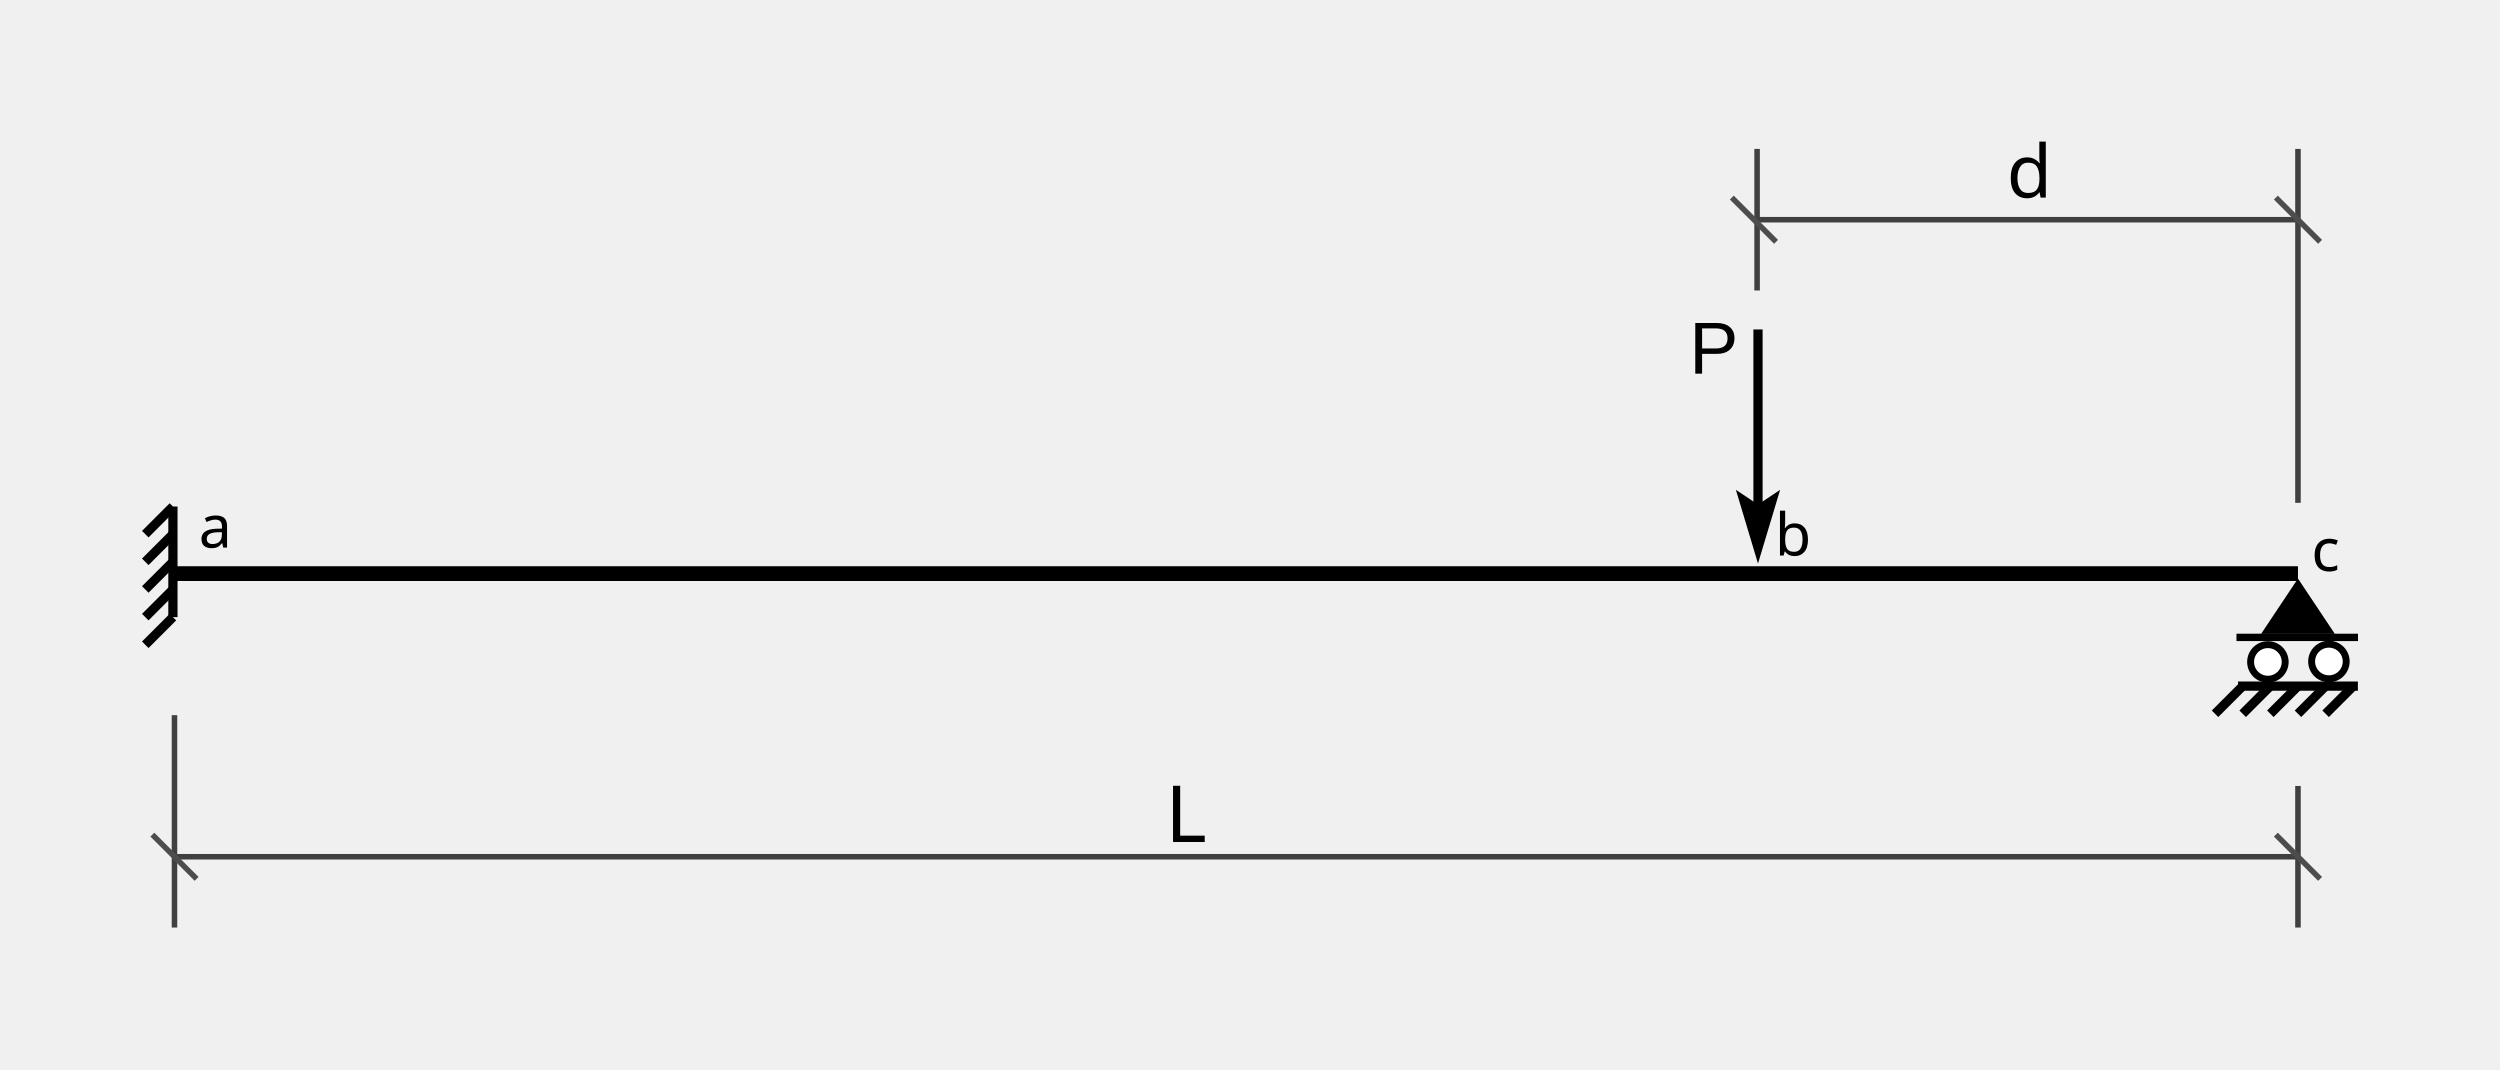
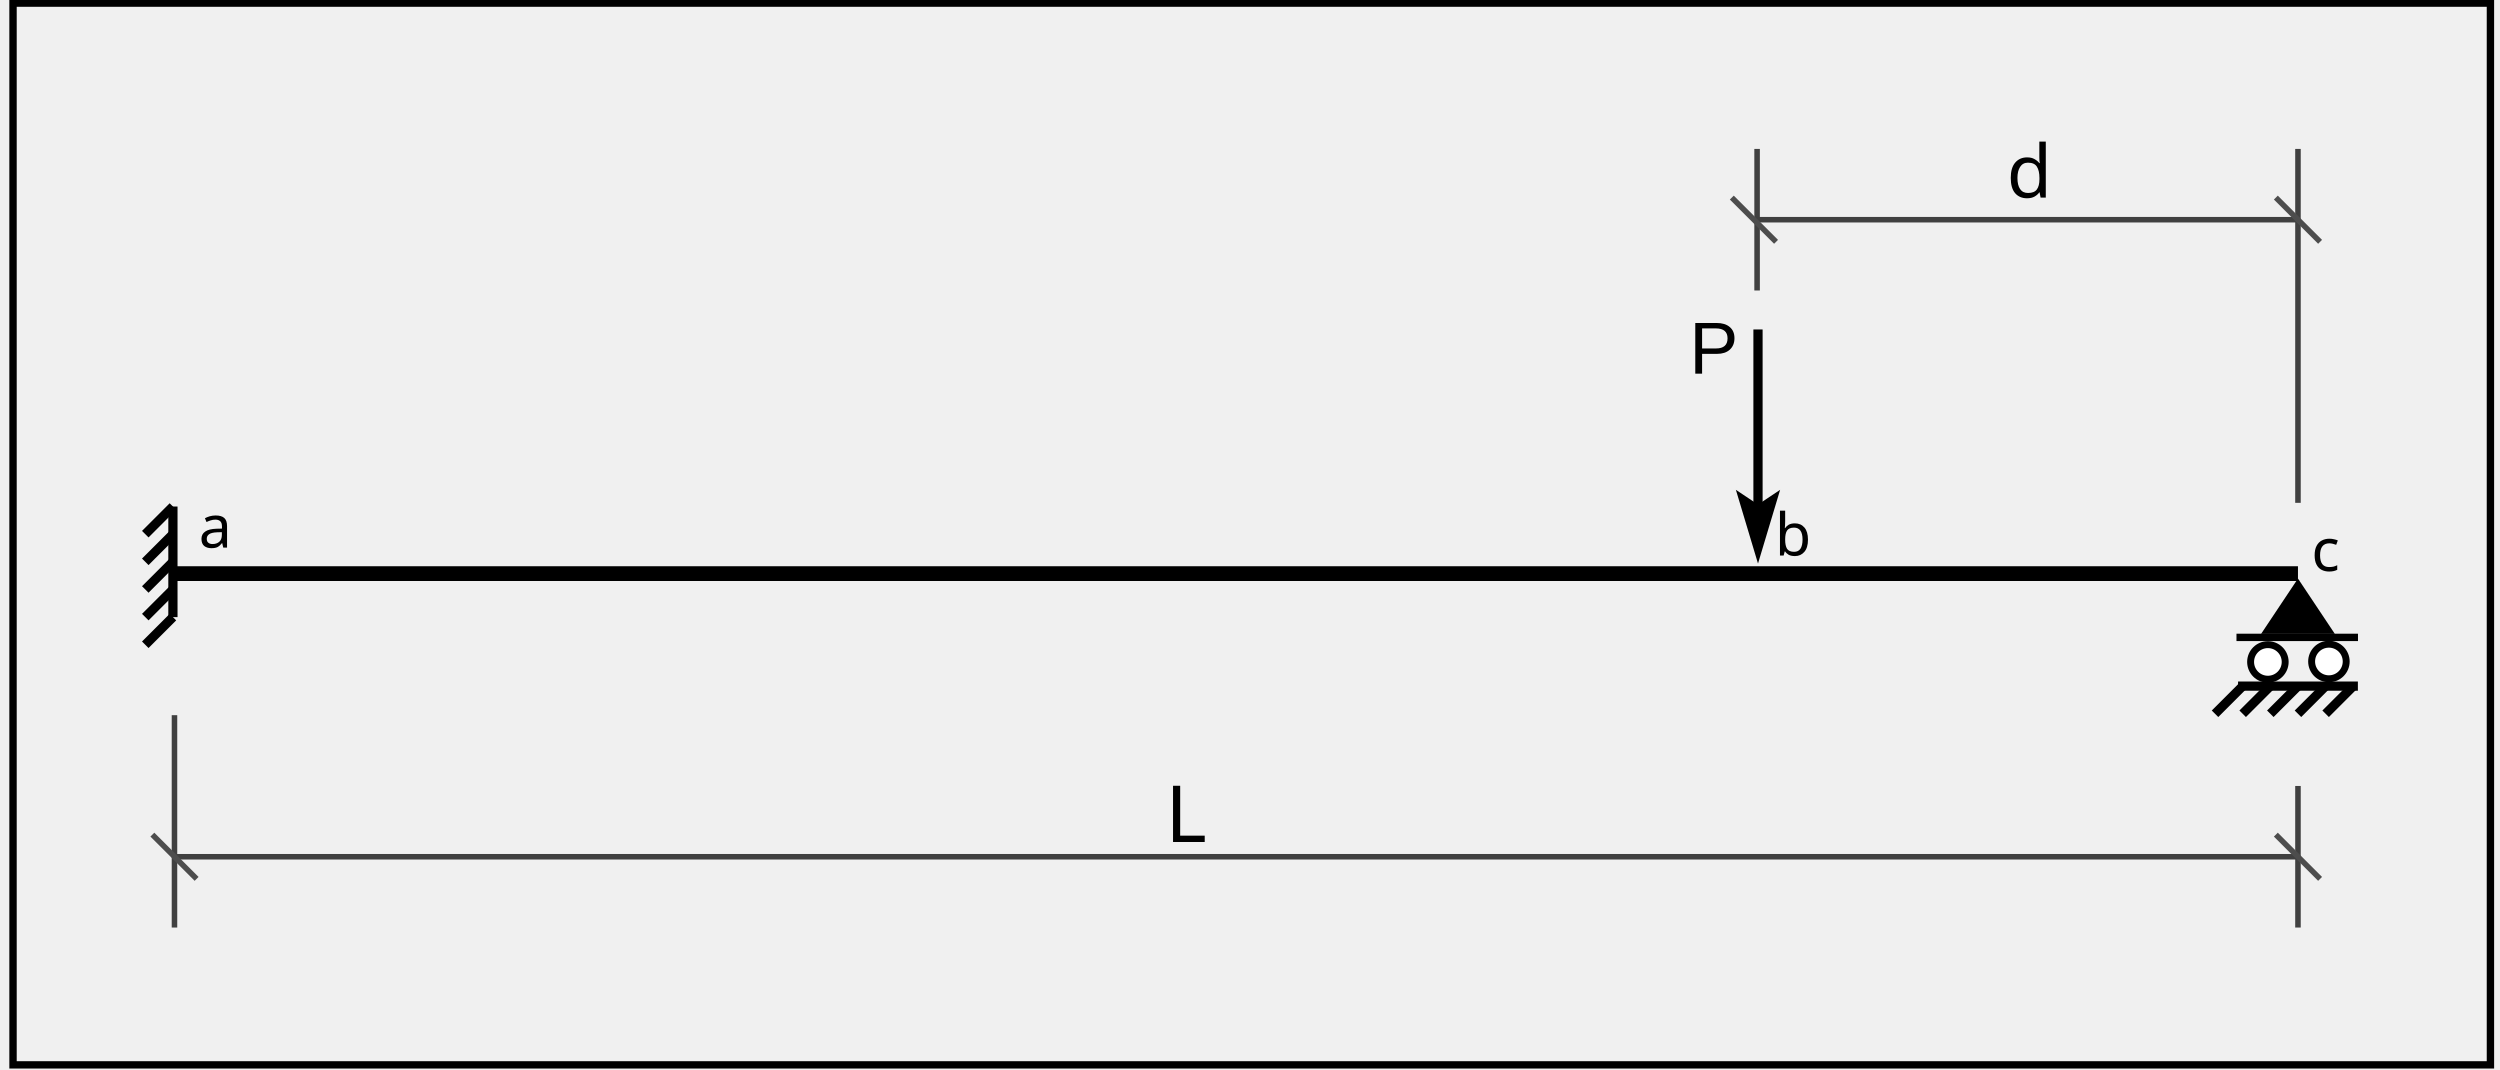
<svg xmlns="http://www.w3.org/2000/svg" width="3.531in" height="1.51in" id="svg2" version="1.1" viewBox="0 0 338.943 144.998">
  <defs id="defs4">
    <marker refY="3" refX="7" viewBox="0 0 10 6" orient="auto" markerHeight="6" markerWidth="10" markerUnits="userSpaceOnUse" id="CLArrowEnd">
      <path id="path3451" d="M 0,0 10,3 0,6 2,3 Z" />
    </marker>
    <marker refY="3" refX="7" viewBox="0 0 10 6" orient="auto" markerHeight="6" markerWidth="10" markerUnits="userSpaceOnUse" id="marker4507">
      <path id="path4509" d="M 0,0 10,3 0,6 2,3 Z" />
    </marker>
    <marker refY="3" refX="7" viewBox="0 0 10 6" orient="auto" markerHeight="6" markerWidth="10" markerUnits="userSpaceOnUse" id="marker4511">
      <path id="path4513" d="M 0,0 10,3 0,6 2,3 Z" />
    </marker>
    <marker refY="3" refX="7" viewBox="0 0 10 6" orient="auto" markerHeight="6" markerWidth="10" markerUnits="userSpaceOnUse" id="marker4515">
      <path id="path4517" d="M 0,0 10,3 0,6 2,3 Z" />
    </marker>
    <marker style="overflow:visible" id="DimensionTick" refX="0" refY="0" orient="auto">
      <path id="path6" transform="translate(-4,-4)" style="stroke:#4d4d4d;stroke-width:1px;marker-start:none" d="M 0,0 8,8" />
    </marker>
    <marker style="overflow:visible" markerUnits="userSpaceOnUse" id="TrussNodeS" refX="0" refY="0" orient="auto">
      <circle id="circle9" style="fill:#ffffff;stroke:#000000;stroke-width:1" r="3" cy="0" cx="0" />
    </marker>
    <marker style="overflow:visible" markerUnits="userSpaceOnUse" id="TrussNodeM" refX="0" refY="0" orient="auto">
      <circle id="circle12" style="fill:#ffffff;stroke:#000000;stroke-width:1" r="4" cy="0" cx="0" />
    </marker>
    <pattern patternUnits="userSpaceOnUse" height="18" width="18" y="0" x="0" id="black-stripes-on-red">
      <path style="fill:#ff0000;stroke:none" d="M 0,0 18,0 18,18 0,18 z" id="path3006" />
      <path style="fill:#000000;stroke:none" d="M 0,9 9,0 11,0 0,11 z" id="path3008" />
      <path style="fill:#000000;stroke:none" d="m 9,18 9,-9 0,2 -7,7 z" id="path5234" />
    </pattern>
    <marker id="CLArrowEnd-3" markerUnits="userSpaceOnUse" markerWidth="10" markerHeight="6" orient="auto" viewBox="0 0 10 6" refX="7" refY="3">
      <path d="M 0,0 10,3 0,6 2,3 Z" id="path3451-5" />
    </marker>
  </defs>
  <g transform="translate(-120.3967,-48.20234)" id="layer1">
    <path id="path37" d="M 144,126 H 432" style="color:#000000;clip-rule:nonzero;display:inline;overflow:visible;visibility:visible;opacity:1;isolation:auto;mix-blend-mode:normal;color-interpolation:sRGB;color-interpolation-filters:linearRGB;solid-color:#000000;solid-opacity:1;fill:none;fill-opacity:1;fill-rule:evenodd;stroke:#000000;stroke-width:2;stroke-linecap:butt;stroke-linejoin:miter;stroke-miterlimit:4;stroke-dasharray:none;stroke-dashoffset:0;stroke-opacity:1;color-rendering:auto;image-rendering:auto;shape-rendering:auto;text-rendering:auto;enable-background:accumulate" />
    <g transform="matrix(1.25,0,0,1.25,143.7886,124.4)" id="use3511">
      <path style="fill:none;stroke:#000000;stroke-width:1" id="path3409" d="M 0,-6 V 6" />
      <path style="fill:none;stroke:#000000;stroke-width:1" id="path3411" d="m 0,-6 -3,3 m 3,0 -3,3 m 3,0 -3,3 m 3,0 -3,3 m 3,0 -3,3" />
    </g>
    <g transform="translate(299.6902,-210.9707)" id="g3395">
      <path style="fill:#000000;stroke:#000000;stroke-width:0" id="path5224-5" d="m 132.31,337.641 5,7.5 h -10 z" />
      <path style="fill:none;stroke:#000000;stroke-width:1.25;stroke-linecap:square" id="path5226-4" d="m 124.81,352.229 h 15" />
      <path style="fill:none;stroke:#000000;stroke-width:1.25" id="path5228-7" d="m 139.81,352.229 -3.75,3.75 m 0,-3.75 -3.75,3.75 m 0,-3.75 -3.75,3.75 m 0,-3.75 -3.75,3.75 m 0,-3.75 -3.75,3.75" />
      <path style="fill:none;stroke:#000000;stroke-width:1px;stroke-linecap:butt;stroke-linejoin:miter;stroke-opacity:1" d="m 123.97,345.62 h 16.479" id="path3342" />
      <g id="use3513-4" transform="matrix(0.9378901,0,0,0.9378901,136.506,348.8877)">
        <circle cx="0" cy="0" r="2.5" id="circle3573-4" style="fill:#ffffff;stroke:#000000;stroke-width:1" />
      </g>
      <g id="use3513-4-7" transform="matrix(0.9378901,0,0,0.9378901,128.2307,348.9477)">
        <circle cx="0" cy="0" r="2.5" id="circle3573-4-8" style="fill:#ffffff;stroke:#000000;stroke-width:1" />
      </g>
    </g>
    <g id="g6504" transform="translate(22.49914)">
      <path id="path3507-4" d="m 336.267,92.886 v 28.75" class="cload" style="fill:none;stroke:#000000;stroke-width:1.25;marker-end:url(#CLArrowEnd-3)" />
      <text id="text3509-3" class="dim" x="330.267" y="98.886" style="font-weight:bold;font-size:10px;line-height:0%;font-family:Verdana, Arial;text-align:center;text-anchor:middle;fill:#000000;stroke-width:1.25">
        <tspan id="tspan6326" style="font-style:normal;font-variant:normal;font-weight:normal;font-stretch:normal;font-family:Verdana, Arial;-inkscape-font-specification:'Verdana, Arial';stroke-width:1.25">P</tspan>
      </text>
    </g>
    <path style="color:#000000;clip-rule:nonzero;display:inline;overflow:visible;visibility:visible;opacity:1;isolation:auto;mix-blend-mode:normal;color-interpolation:sRGB;color-interpolation-filters:linearRGB;solid-color:#000000;solid-opacity:1;fill:none;fill-opacity:1;fill-rule:evenodd;stroke:#404040;stroke-width:0.75;stroke-linecap:butt;stroke-linejoin:miter;stroke-miterlimit:4;stroke-dasharray:none;stroke-dashoffset:0;stroke-opacity:1;color-rendering:auto;image-rendering:auto;shape-rendering:auto;text-rendering:auto;enable-background:accumulate" d="M 358.643,87.6 V 68.4" id="path6328" />
    <path style="color:#000000;clip-rule:nonzero;display:inline;overflow:visible;visibility:visible;opacity:1;isolation:auto;mix-blend-mode:normal;color-interpolation:sRGB;color-interpolation-filters:linearRGB;solid-color:#000000;solid-opacity:1;fill:none;fill-opacity:1;fill-rule:evenodd;stroke:#404040;stroke-width:0.75;stroke-linecap:butt;stroke-linejoin:miter;stroke-miterlimit:4;stroke-dasharray:none;stroke-dashoffset:0;stroke-opacity:1;color-rendering:auto;image-rendering:auto;shape-rendering:auto;text-rendering:auto;enable-background:accumulate" d="m 432,116.4 v -48" id="path6330" />
    <path style="color:#000000;clip-rule:nonzero;display:inline;overflow:visible;visibility:visible;opacity:1;isolation:auto;mix-blend-mode:normal;color-interpolation:sRGB;color-interpolation-filters:linearRGB;solid-color:#000000;solid-opacity:1;fill:none;fill-opacity:1;fill-rule:evenodd;stroke:#404040;stroke-width:0.75;stroke-linecap:butt;stroke-linejoin:miter;stroke-miterlimit:4;stroke-dasharray:none;stroke-dashoffset:0;stroke-opacity:1;marker-start:url(#DimensionTick);marker-mid:url(#DimensionTick);marker-end:url(#DimensionTick);color-rendering:auto;image-rendering:auto;shape-rendering:auto;text-rendering:auto;enable-background:accumulate" d="M 358.214,78 H 432" id="path6332" />
    <text xml:space="preserve" style="font-style:normal;font-variant:normal;font-weight:normal;font-stretch:normal;font-size:10px;line-height:13.333px;font-family:Verdana;-inkscape-font-specification:Verdana;letter-spacing:0px;word-spacing:0px;fill:#000000;fill-opacity:1;stroke:none;stroke-width:1px;stroke-linecap:butt;stroke-linejoin:miter;stroke-opacity:1" x="392.5" y="75" id="text6336">
      <tspan id="tspan6334" x="392.5" y="75" style="stroke-width:1px">d</tspan>
    </text>
    <text transform="translate(135.9,6.6)" id="text6168" y="154.8" x="153.6" style="font-style:normal;font-variant:normal;font-weight:normal;font-stretch:normal;font-size:10px;line-height:14.667px;font-family:Verdana;-inkscape-font-specification:Verdana;letter-spacing:0px;word-spacing:0px;fill:#000000;fill-opacity:1;stroke:none;stroke-width:1px;stroke-linecap:butt;stroke-linejoin:miter;stroke-opacity:1" xml:space="preserve">
      <tspan style="font-size:10.667px;line-height:17.333px" y="165.007" x="153.6" id="tspan6166" />
    </text>
    <text id="text6172" y="122.473" x="147.285" style="font-style:normal;font-variant:normal;font-weight:normal;font-stretch:normal;font-size:5.333px;line-height:13.333px;font-family:Verdana;-inkscape-font-specification:Verdana;letter-spacing:0px;word-spacing:0px;fill:#000000;fill-opacity:1;stroke:none;stroke-width:1px;stroke-linecap:butt;stroke-linejoin:miter;stroke-opacity:1" xml:space="preserve">
      <tspan style="font-size:8px" y="122.473" x="147.285" id="tspan6170">a</tspan>
    </text>
    <text id="text6176" y="123.545" x="361.057" style="font-style:normal;font-variant:normal;font-weight:normal;font-stretch:normal;font-size:5.333px;line-height:24px;font-family:Verdana;-inkscape-font-specification:Verdana;letter-spacing:0px;word-spacing:0px;fill:#000000;fill-opacity:1;stroke:none;stroke-width:1px;stroke-linecap:butt;stroke-linejoin:miter;stroke-opacity:1" xml:space="preserve">
      <tspan style="font-size:8px" y="123.545" x="361.057" id="tspan6174">b</tspan>
    </text>
    <text id="text6180" y="125.641" x="433.825" style="font-style:normal;font-variant:normal;font-weight:normal;font-stretch:normal;font-size:5.333px;line-height:13.333px;font-family:Verdana;-inkscape-font-specification:Verdana;letter-spacing:0px;word-spacing:0px;fill:#000000;fill-opacity:1;stroke:none;stroke-width:1px;stroke-linecap:butt;stroke-linejoin:miter;stroke-opacity:1" xml:space="preserve">
      <tspan style="font-size:8px" y="125.641" x="433.825" id="tspan6178">c</tspan>
    </text>
    <path id="path6182" d="M 144,145.2 V 174" style="color:#000000;clip-rule:nonzero;display:inline;overflow:visible;visibility:visible;opacity:1;isolation:auto;mix-blend-mode:normal;color-interpolation:sRGB;color-interpolation-filters:linearRGB;solid-color:#000000;solid-opacity:1;fill:none;fill-opacity:1;fill-rule:evenodd;stroke:#404040;stroke-width:0.75;stroke-linecap:butt;stroke-linejoin:miter;stroke-miterlimit:4;stroke-dasharray:none;stroke-dashoffset:0;stroke-opacity:1;color-rendering:auto;image-rendering:auto;shape-rendering:auto;text-rendering:auto;enable-background:accumulate" />
    <path id="path6184" d="M 432,154.8 V 174" style="color:#000000;clip-rule:nonzero;display:inline;overflow:visible;visibility:visible;opacity:1;isolation:auto;mix-blend-mode:normal;color-interpolation:sRGB;color-interpolation-filters:linearRGB;solid-color:#000000;solid-opacity:1;fill:none;fill-opacity:1;fill-rule:evenodd;stroke:#404040;stroke-width:0.75;stroke-linecap:butt;stroke-linejoin:miter;stroke-miterlimit:4;stroke-dasharray:none;stroke-dashoffset:0;stroke-opacity:1;color-rendering:auto;image-rendering:auto;shape-rendering:auto;text-rendering:auto;enable-background:accumulate" />
    <path id="path6186" d="M 144,164.4 H 432" style="color:#000000;clip-rule:nonzero;display:inline;overflow:visible;visibility:visible;opacity:1;isolation:auto;mix-blend-mode:normal;color-interpolation:sRGB;color-interpolation-filters:linearRGB;solid-color:#000000;solid-opacity:1;fill:none;fill-opacity:1;fill-rule:evenodd;stroke:#404040;stroke-width:0.75;stroke-linecap:butt;stroke-linejoin:miter;stroke-miterlimit:4;stroke-dasharray:none;stroke-dashoffset:0;stroke-opacity:1;marker-start:url(#DimensionTick);marker-mid:url(#DimensionTick);marker-end:url(#DimensionTick);color-rendering:auto;image-rendering:auto;shape-rendering:auto;text-rendering:auto;enable-background:accumulate" />
    <text id="text6190" y="162.4" x="278.4" style="font-style:normal;font-variant:normal;font-weight:normal;font-stretch:normal;font-size:10.667px;line-height:13.333px;font-family:Verdana;-inkscape-font-specification:Verdana;letter-spacing:0px;word-spacing:0px;fill:#000000;fill-opacity:1;stroke:none;stroke-width:1px;stroke-linecap:butt;stroke-linejoin:miter;stroke-opacity:1" xml:space="preserve">
      <tspan y="162.4" x="278.4" id="tspan6188">L</tspan>
    </text>
  </g>
+   <g id="layer2">
+     <rect style="opacity:1;fill:none;fill-opacity:1;stroke:#000000;stroke-width:1;stroke-linecap:round;stroke-linejoin:miter;stroke-miterlimit:4;stroke-dasharray:none;stroke-dashoffset:0;stroke-opacity:1" id="rect77" width="336" height="144" x="1.706" y="0.423" />
+   </g>
</svg>
